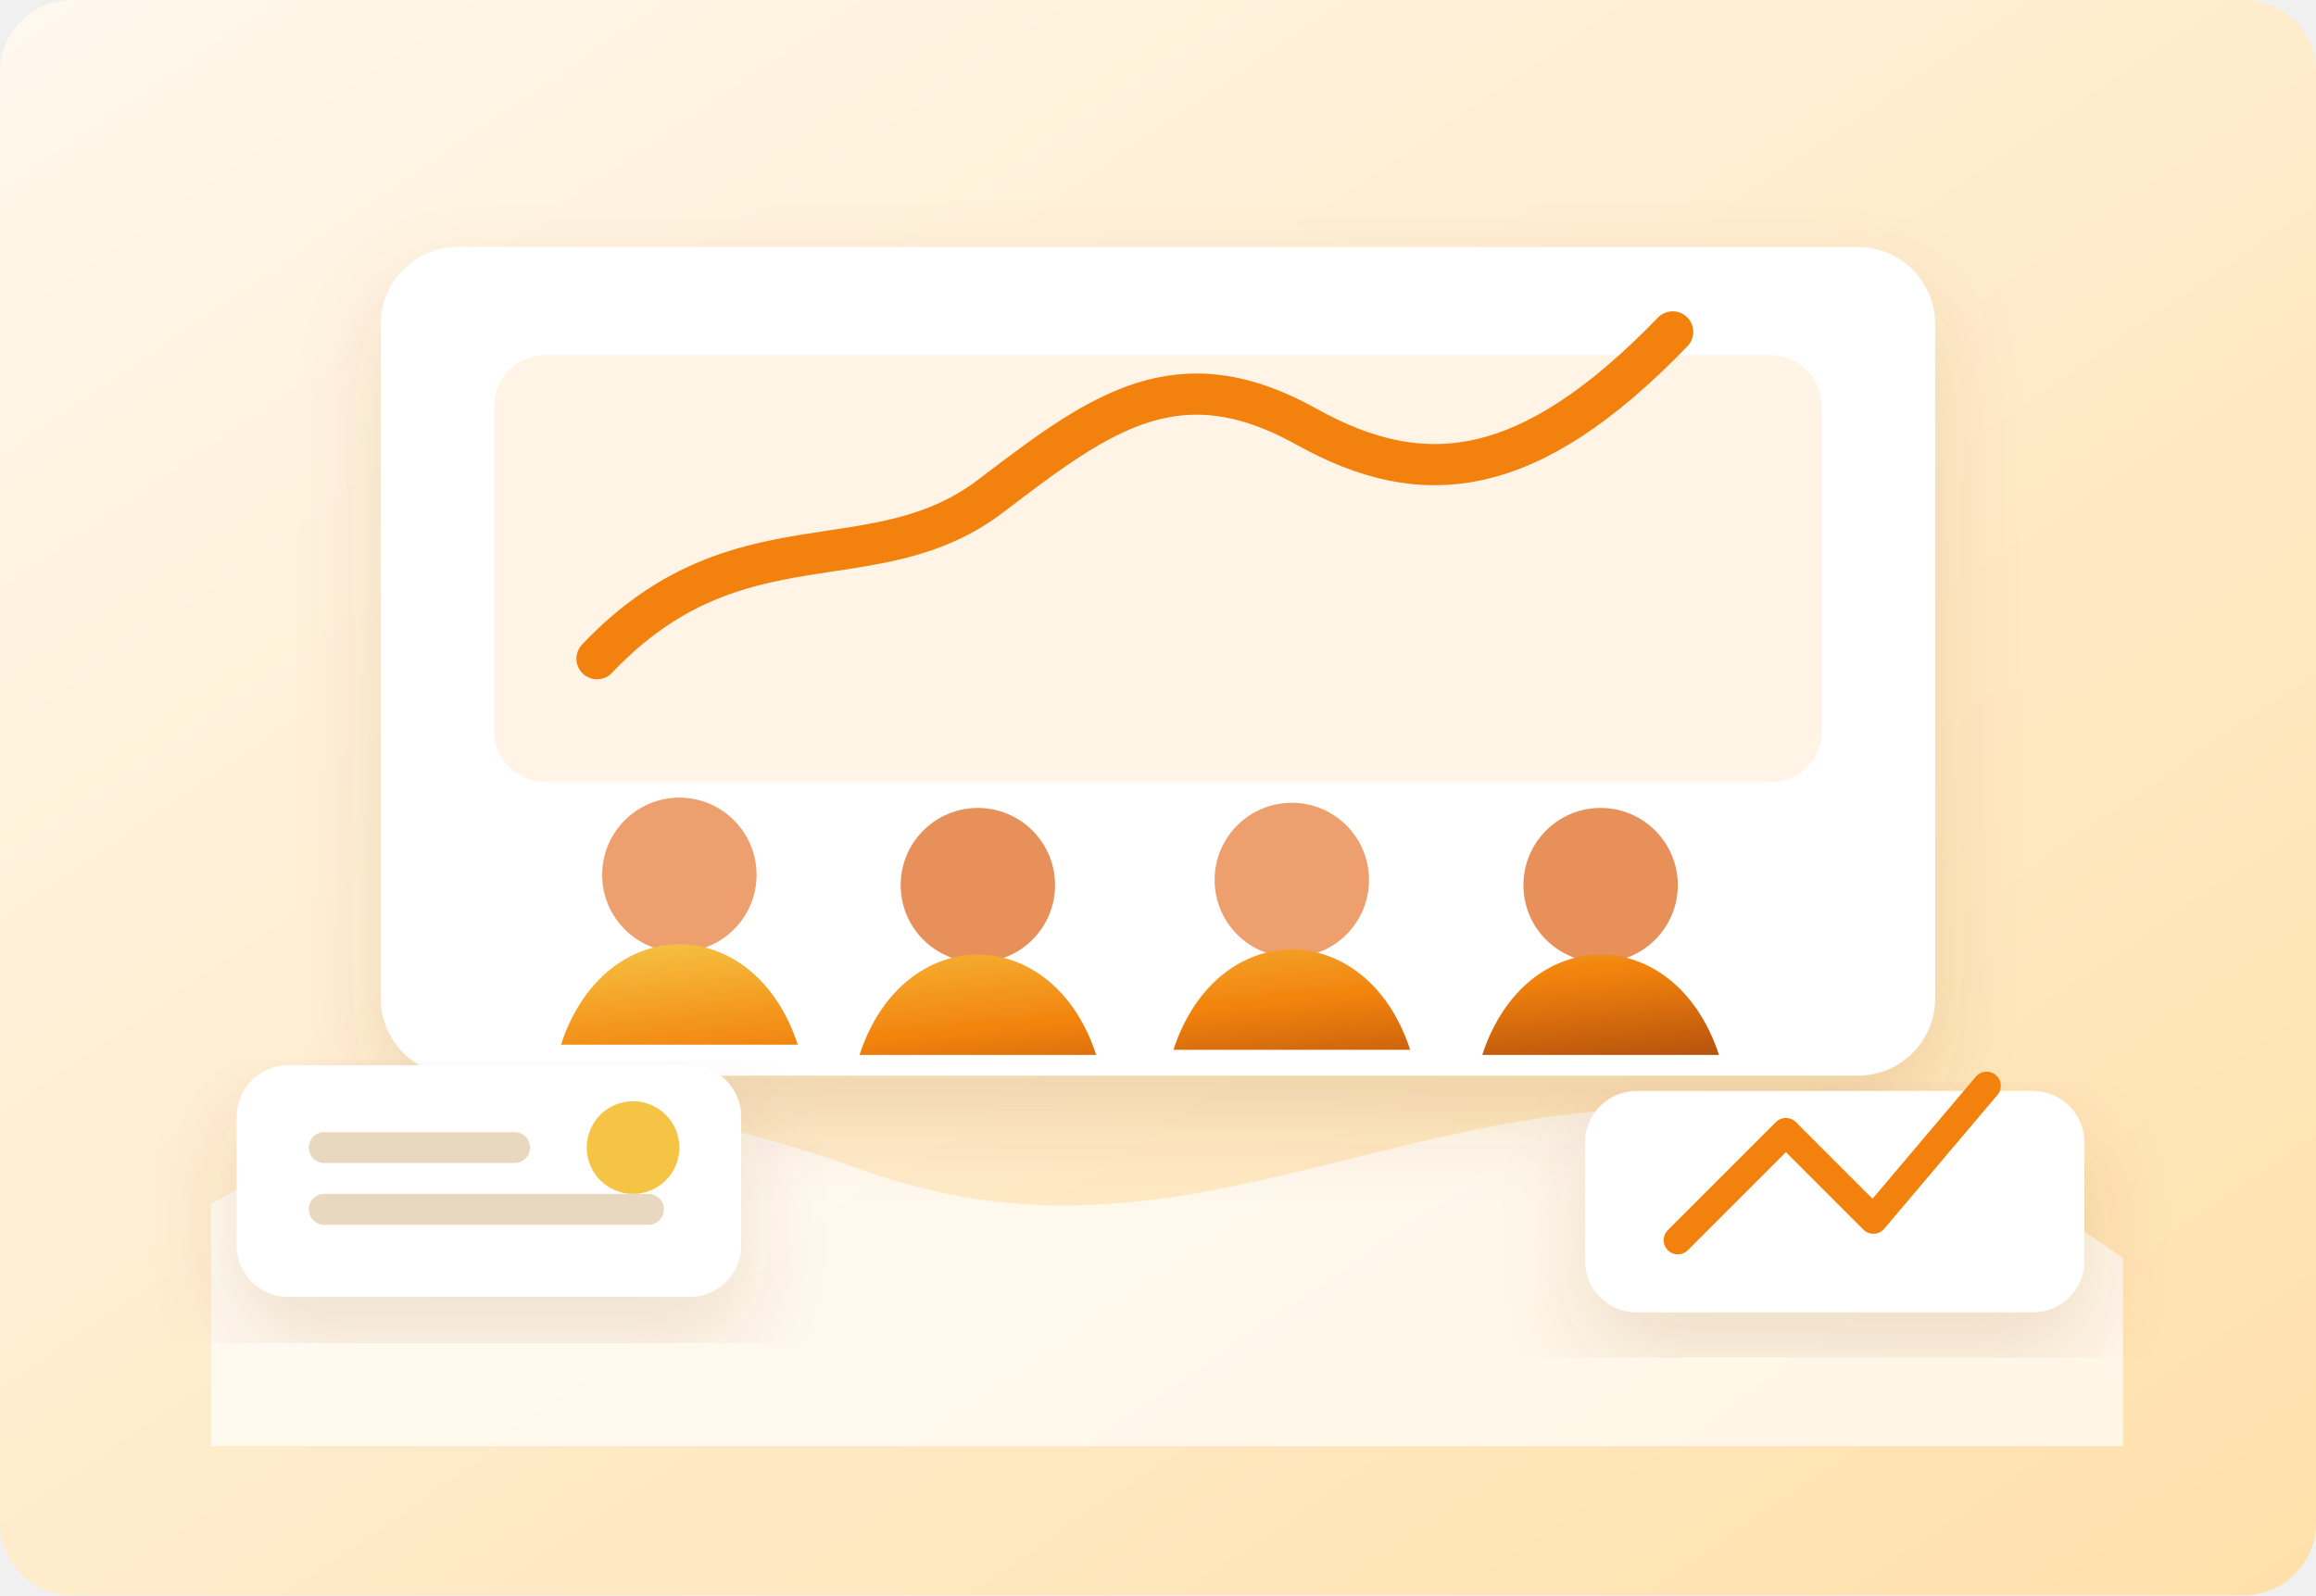
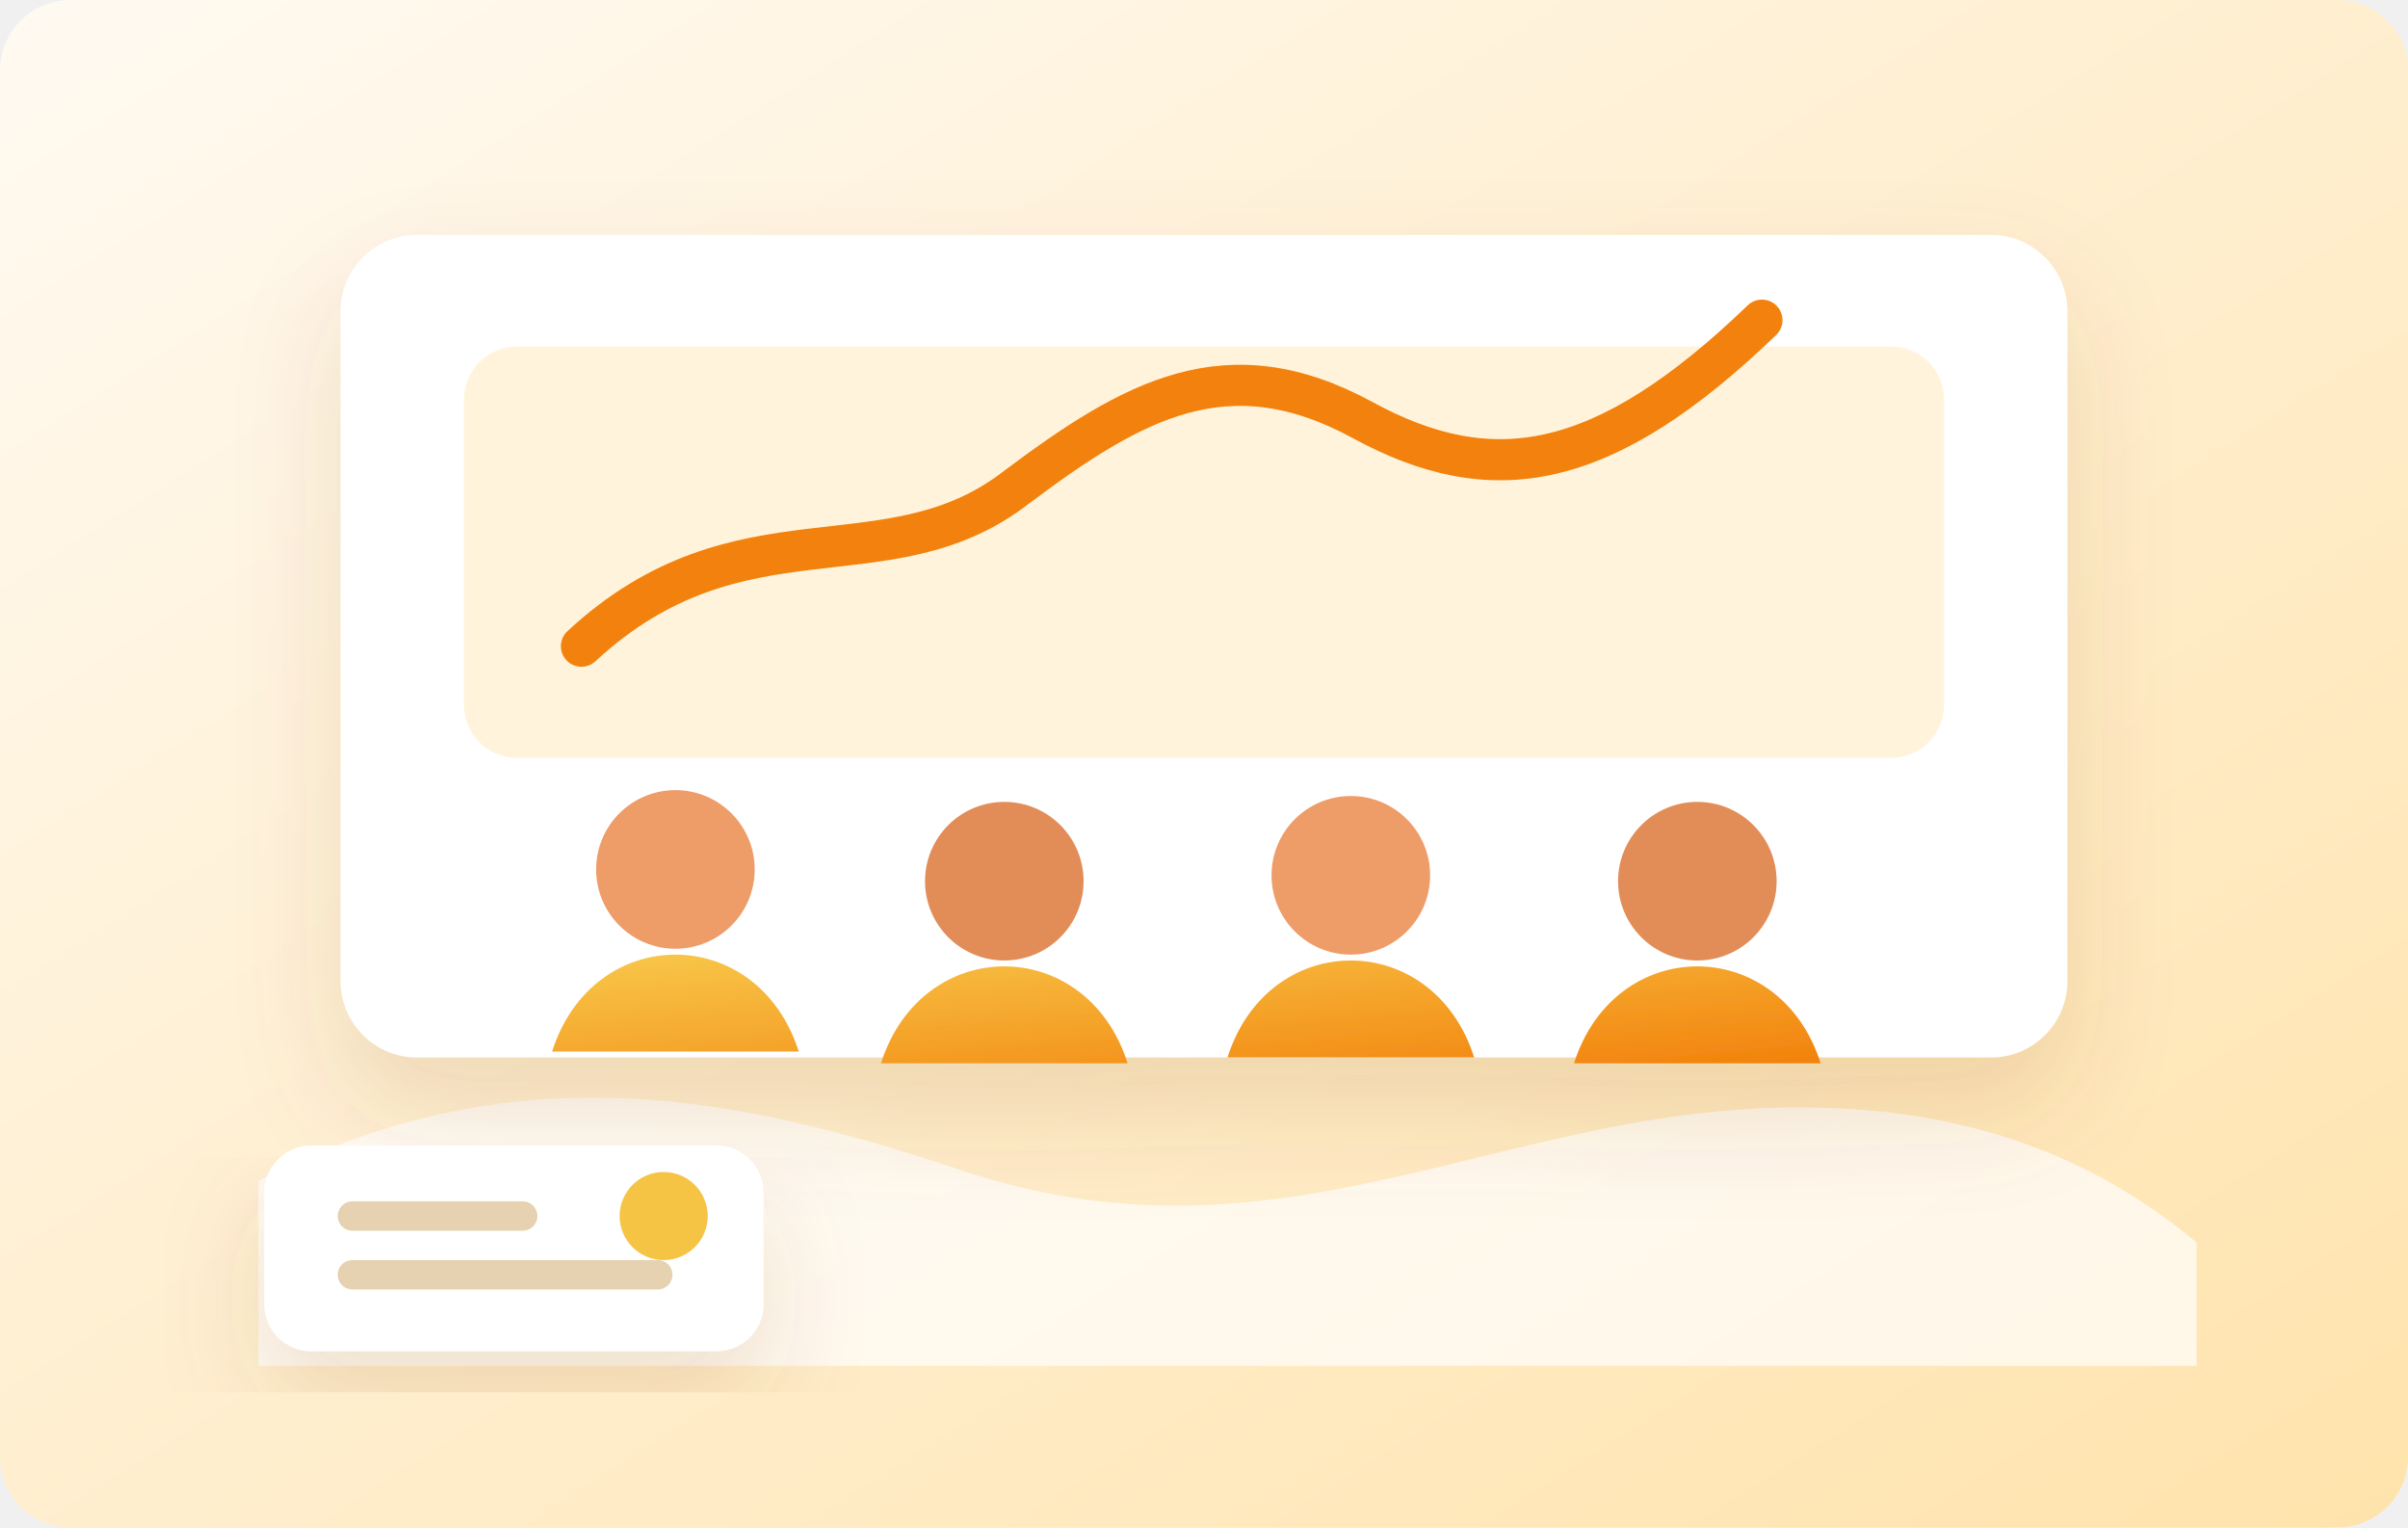
- <svg xmlns="http://www.w3.org/2000/svg" viewBox="0 0 900 620" role="img" aria-label="Event coordinator planning MICE group travel">
+ <svg xmlns="http://www.w3.org/2000/svg" viewBox="0 0 820 520" role="img" aria-label="Polished event coordinator and group travel illustration">
  <defs>
    <linearGradient id="bg" x1="0" y1="0" x2="1" y2="1">
-       <stop offset="0" stop-color="#fff8ed" />
-       <stop offset="1" stop-color="#ffe0aa" />
+       <stop offset="0" stop-color="#fffaf2" />
+       <stop offset="1" stop-color="#ffe3ac" />
    </linearGradient>
-     <linearGradient id="brand" x1="0" y1="0" x2="1" y2="1">
-       <stop offset="0" stop-color="#f6c445" />
-       <stop offset=".58" stop-color="#f2820c" />
-       <stop offset="1" stop-color="#b6530f" />
+     <linearGradient id="shirt" x1="0" y1="0" x2="1" y2="1">
+       <stop offset="0" stop-color="#f8c84b" />
+       <stop offset="1" stop-color="#f2820c" />
    </linearGradient>
-     <filter id="s" x="-20%" y="-20%" width="140%" height="140%">
-       <feDropShadow dx="0" dy="16" stdDeviation="16" flood-color="#8d3f0b" flood-opacity=".14" />
+     <filter id="shadow" x="-20%" y="-20%" width="140%" height="140%">
+       <feDropShadow dx="0" dy="18" stdDeviation="18" flood-color="#8d3f0b" flood-opacity=".14" />
    </filter>
  </defs>
-   <rect width="900" height="620" rx="28" fill="url(#bg)" />
-   <path d="M82 468c88-52 168-44 254-13 120 43 206-31 331-24 62 3 112 25 158 58v73H82z" fill="#fff" opacity=".68" />
-   <g transform="translate(148 96)" filter="url(#s)">
-     <rect width="604" height="322" rx="30" fill="#fff" />
-     <rect x="44" y="42" width="516" height="166" rx="20" fill="#fff4e6" />
-     <path d="M84 160c55-58 108-28 154-64 42-32 72-54 122-26 45 25 86 21 142-37" fill="none" stroke="#f2820c" stroke-width="16" stroke-linecap="round" />
-     <circle cx="116" cy="244" r="30" fill="#eda06d" />
-     <circle cx="232" cy="248" r="30" fill="#e7905a" />
-     <circle cx="354" cy="246" r="30" fill="#eda06d" />
-     <circle cx="474" cy="248" r="30" fill="#e7905a" />
-     <path d="M70 310c17-52 75-52 92 0M186 314c17-52 75-52 92 0M308 312c17-52 75-52 92 0M428 314c17-52 75-52 92 0" fill="url(#brand)" />
+   <rect width="820" height="520" rx="24" fill="url(#bg)" />
+   <path d="M88 402c82-42 155-32 238-4 118 40 194-30 310-20 46 4 82 20 112 45v42H88z" fill="#fff" opacity=".7" />
+   <g transform="translate(116 80)" filter="url(#shadow)">
+     <rect width="588" height="280" rx="26" fill="#fff" />
+     <rect x="42" y="38" width="504" height="140" rx="18" fill="#fff3db" />
+     <path d="M82 140c54-50 104-20 148-54 40-30 72-48 118-23 44 24 82 18 136-34" fill="none" stroke="#f2820c" stroke-width="14" stroke-linecap="round" />
+     <circle cx="114" cy="216" r="27" fill="#ee9c68" />
+     <circle cx="226" cy="220" r="27" fill="#e28d58" />
+     <circle cx="344" cy="218" r="27" fill="#ee9c68" />
+     <circle cx="462" cy="220" r="27" fill="#e28d58" />
+     <path d="M72 278c14-44 70-44 84 0M184 282c14-44 70-44 84 0M302 280c14-44 70-44 84 0M420 282c14-44 70-44 84 0" fill="url(#shirt)" />
  </g>
-   <g transform="translate(92 414)" filter="url(#s)">
-     <rect width="196" height="90" rx="20" fill="#fff" />
-     <path d="M34 56h126M34 32h74" stroke="#e8d8bf" stroke-width="12" stroke-linecap="round" />
-     <circle cx="154" cy="32" r="18" fill="#f6c445" />
-   </g>
-   <g transform="translate(616 424)" filter="url(#s)">
-     <rect width="194" height="86" rx="20" fill="#fff" />
-     <path d="M36 58l42-42 34 34 44-52" fill="none" stroke="#f2820c" stroke-width="11" stroke-linecap="round" stroke-linejoin="round" />
+   <g transform="translate(90 390)" filter="url(#shadow)">
+     <rect width="170" height="70" rx="16" fill="#fff" />
+     <path d="M30 44h104M30 24h58" stroke="#e6d2b1" stroke-width="10" stroke-linecap="round" />
+     <circle cx="136" cy="24" r="15" fill="#f6c445" />
  </g>
</svg>
